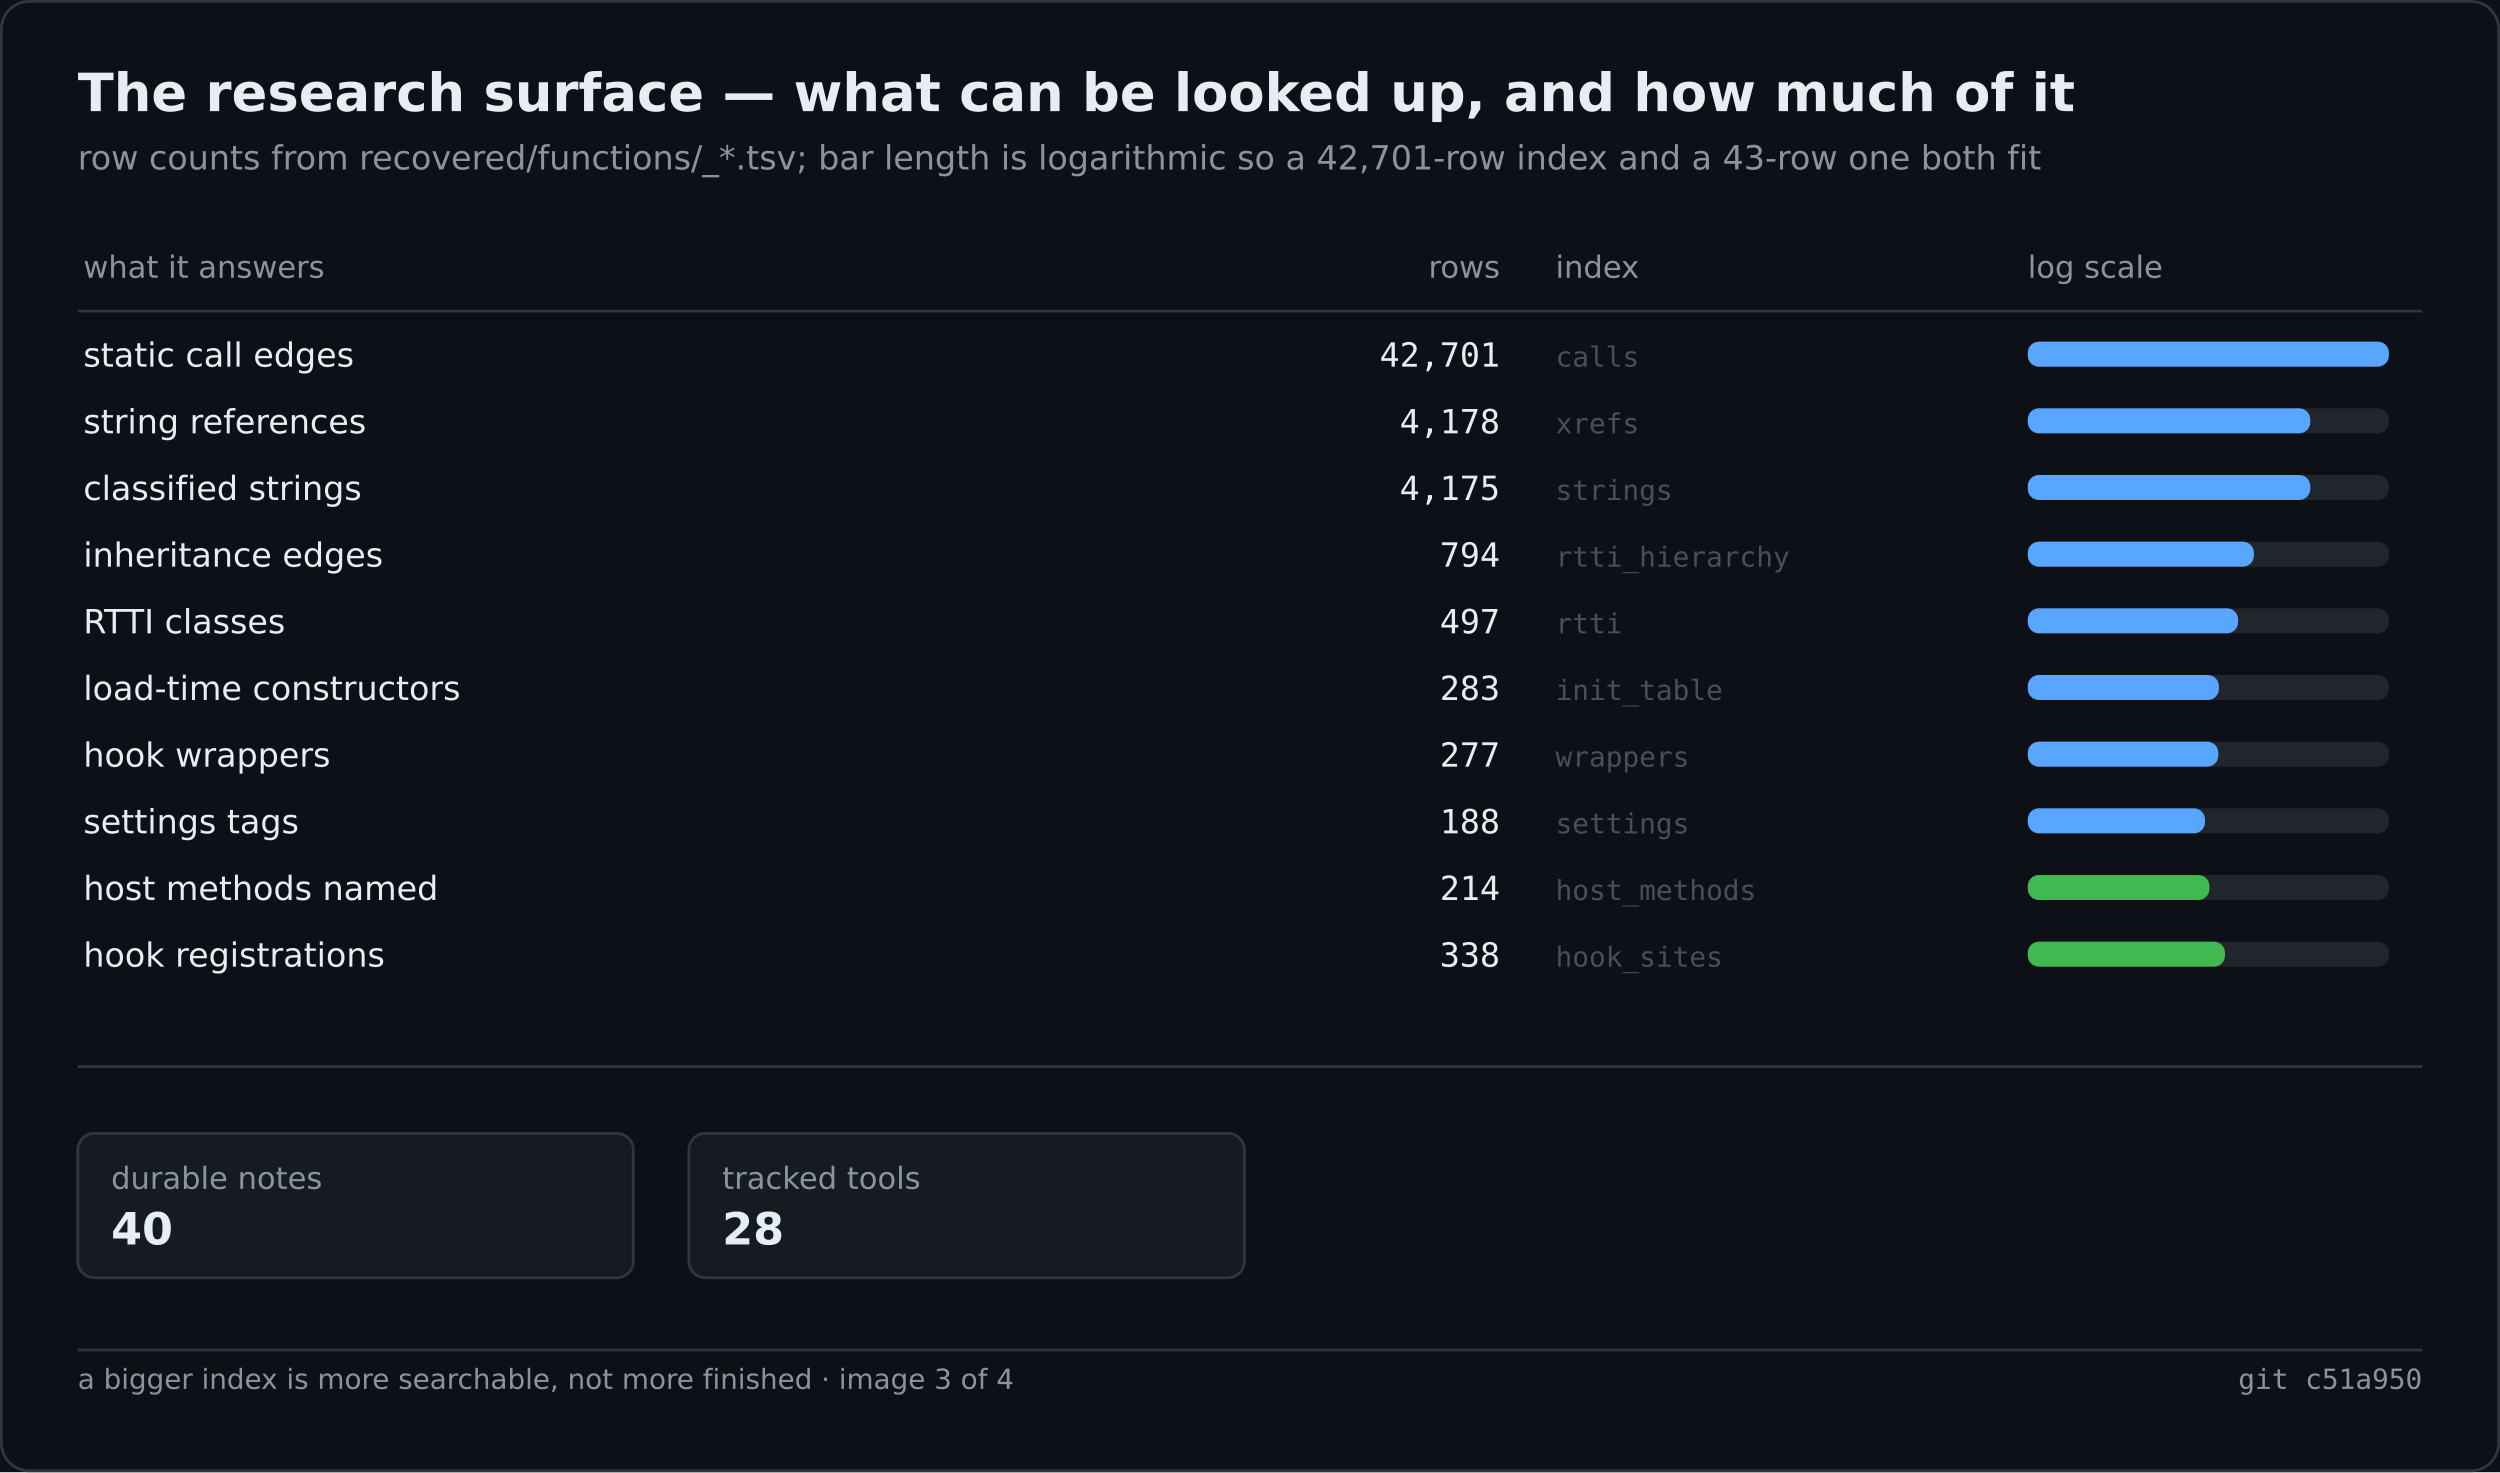
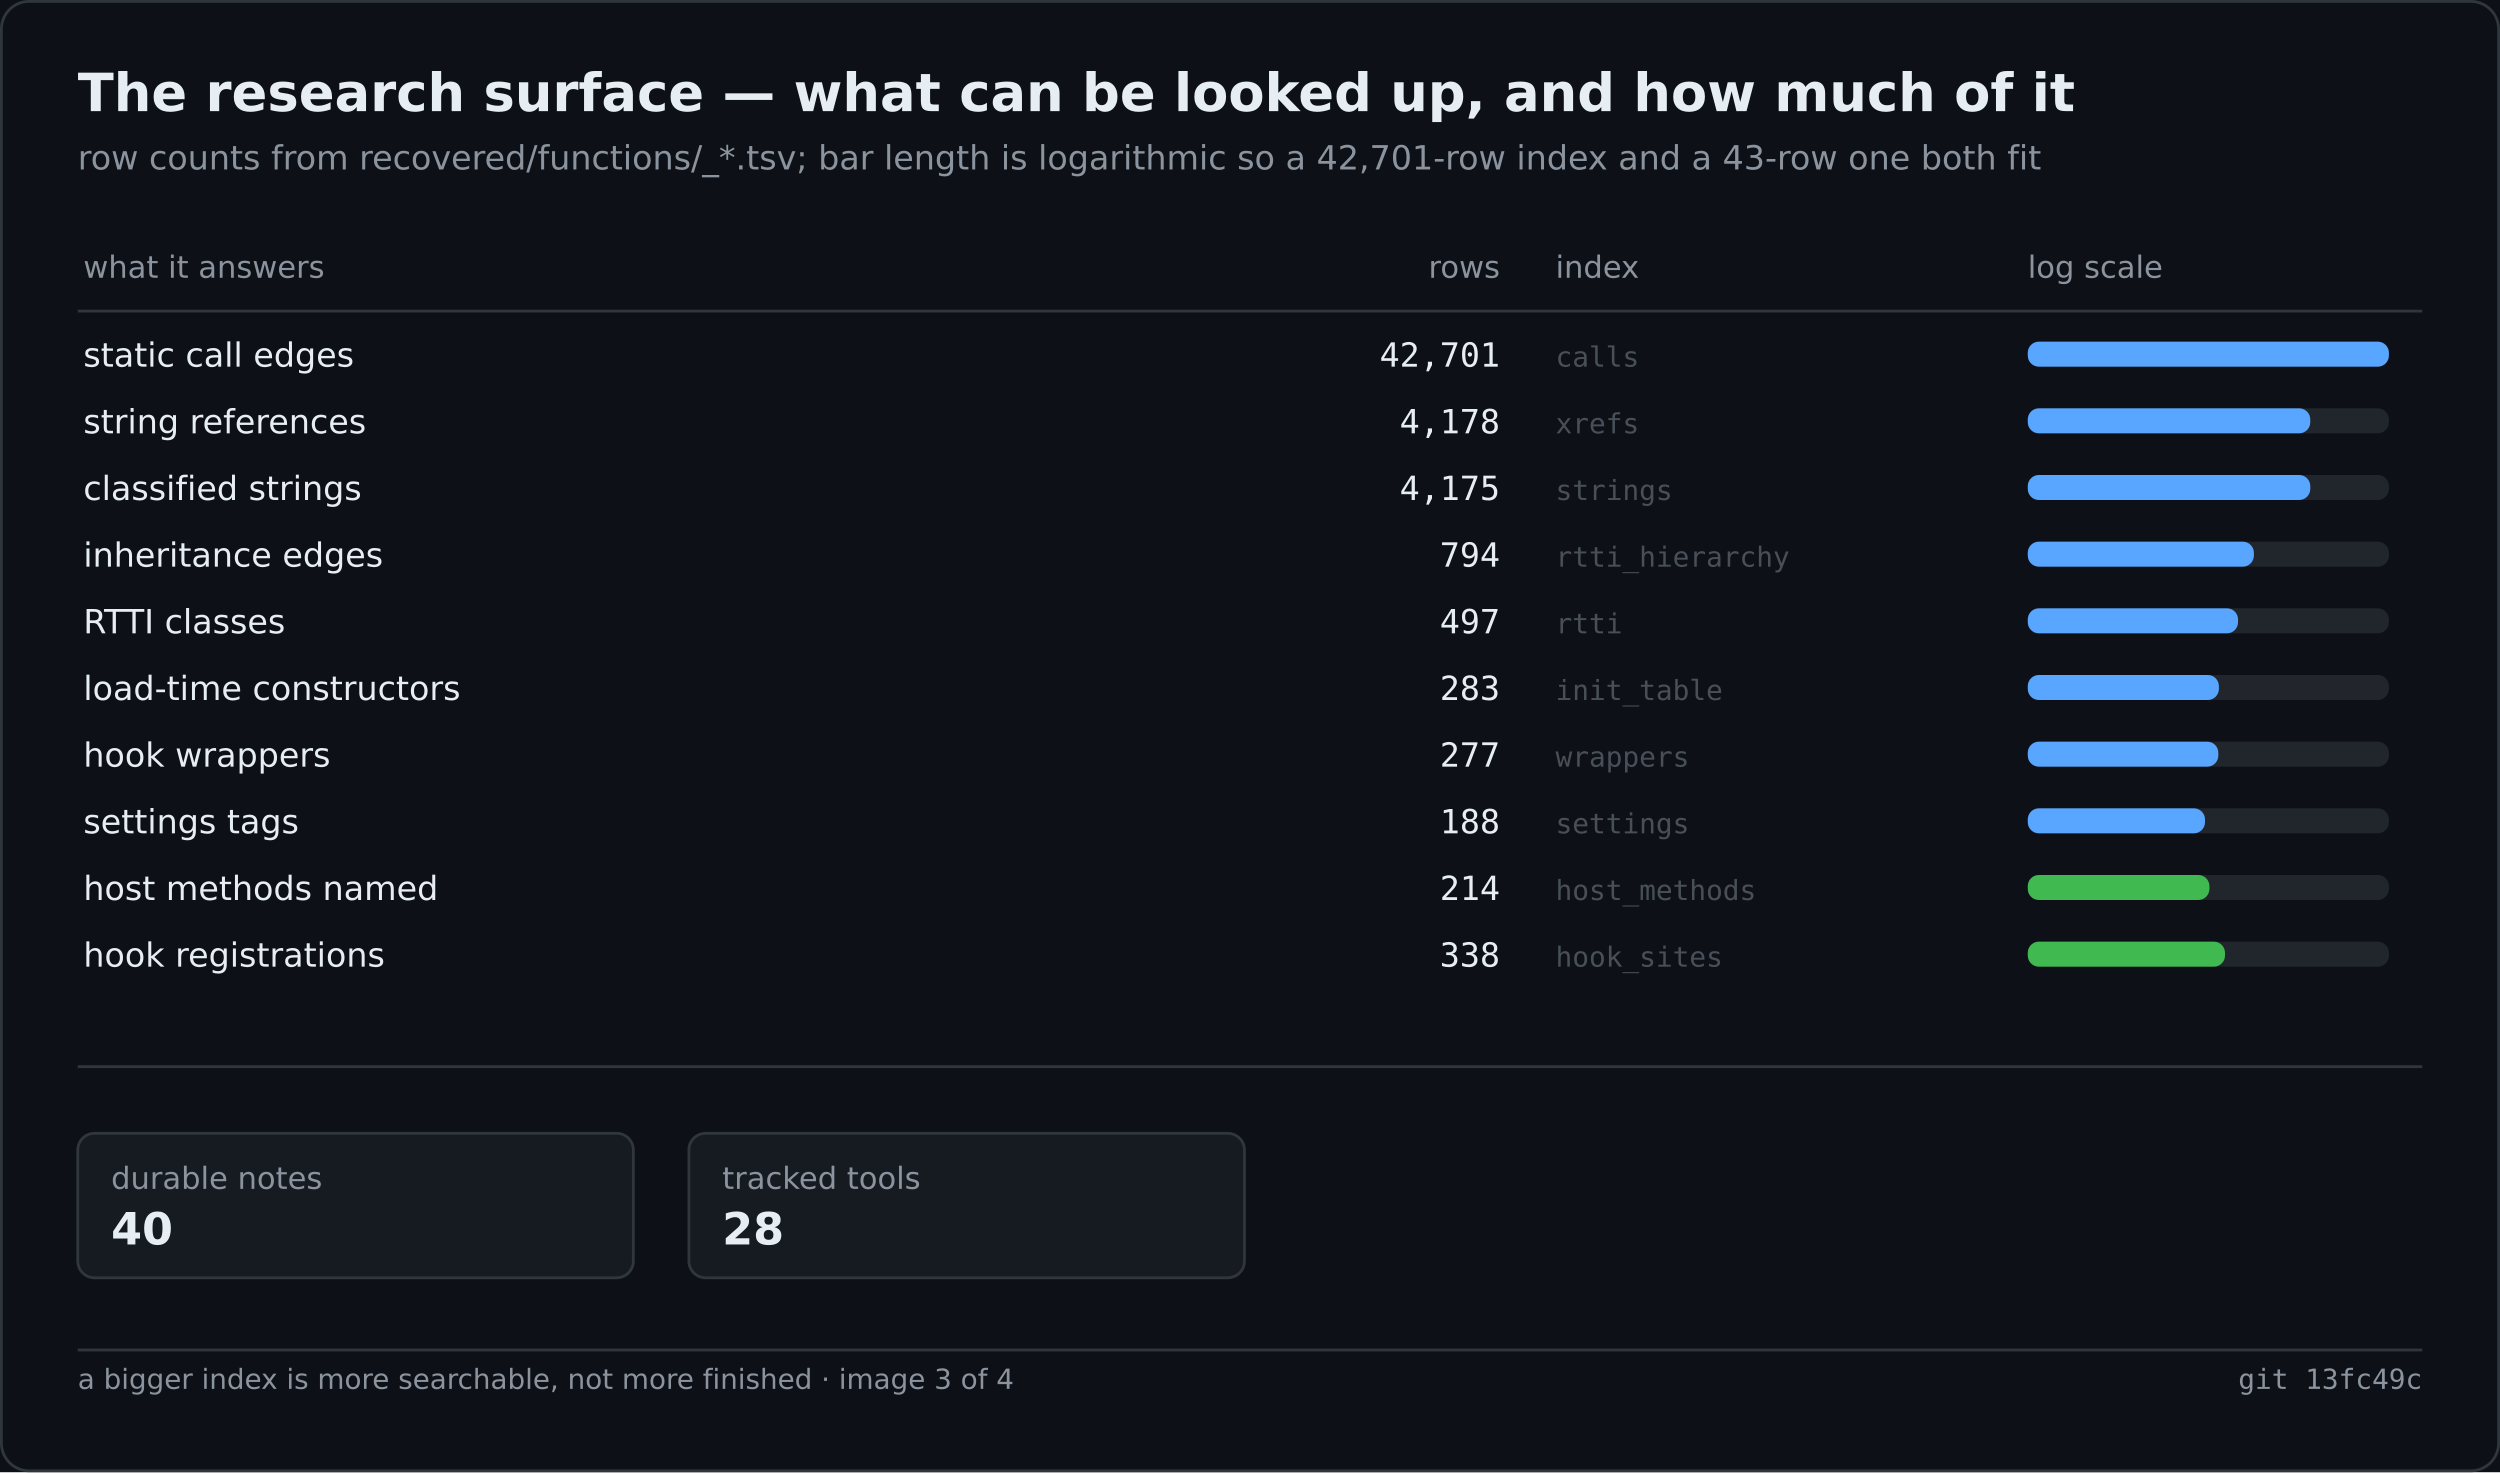
<svg xmlns="http://www.w3.org/2000/svg" width="900" height="530" viewBox="0 0 900 530" role="img" aria-label="The research surface — what can be looked up, and how much of it">
  <rect width="900" height="530" fill="#0d1117" />
  <rect x="0.5" y="0.5" width="899" height="529" fill="none" stroke="#30363d" rx="10" />
  <text x="28" y="40" font-family="Segoe UI,DejaVu Sans,Helvetica,sans-serif" font-size="19" font-weight="600" fill="#e6edf3">The research surface — what can be looked up, and how much of it</text>
  <text x="28" y="61" font-family="Segoe UI,DejaVu Sans,Helvetica,sans-serif" font-size="12" fill="#8b949e">row counts from recovered/functions/_*.tsv; bar length is logarithmic so a 42,701-row index and a 43-row one both fit</text>
  <text x="30.0" y="100.0" font-family="Segoe UI,DejaVu Sans,Helvetica,sans-serif" font-size="11" fill="#8b949e">what it answers</text>
  <text x="540.0" y="100.0" font-family="Segoe UI,DejaVu Sans,Helvetica,sans-serif" font-size="11" fill="#8b949e" text-anchor="end">rows</text>
  <text x="560.0" y="100.0" font-family="Segoe UI,DejaVu Sans,Helvetica,sans-serif" font-size="11" fill="#8b949e">index</text>
  <text x="730.0" y="100.0" font-family="Segoe UI,DejaVu Sans,Helvetica,sans-serif" font-size="11" fill="#8b949e">log scale</text>
  <line x1="28.0" y1="112.0" x2="872.0" y2="112.0" stroke="#30363d" stroke-width="1" />
  <text x="30.0" y="132.0" font-family="Segoe UI,DejaVu Sans,Helvetica,sans-serif" font-size="12" fill="#e6edf3">static call edges</text>
  <text x="540.0" y="132.0" font-family="Cascadia Mono,Consolas,DejaVu Sans Mono,monospace" font-size="12" fill="#e6edf3" text-anchor="end">42,701</text>
  <text x="560.0" y="132.0" font-family="Cascadia Mono,Consolas,DejaVu Sans Mono,monospace" font-size="10" fill="#484f58">calls</text>
  <rect x="730.0" y="123.0" width="130.0" height="9.0" fill="#21262d" rx="4" />
  <rect x="730.0" y="123.0" width="130.0" height="9.0" fill="#58a6ff" rx="4" />
  <text x="30.0" y="156.0" font-family="Segoe UI,DejaVu Sans,Helvetica,sans-serif" font-size="12" fill="#e6edf3">string references</text>
  <text x="540.0" y="156.0" font-family="Cascadia Mono,Consolas,DejaVu Sans Mono,monospace" font-size="12" fill="#e6edf3" text-anchor="end">4,178</text>
  <text x="560.0" y="156.0" font-family="Cascadia Mono,Consolas,DejaVu Sans Mono,monospace" font-size="10" fill="#484f58">xrefs</text>
  <rect x="730.0" y="147.0" width="130.0" height="9.0" fill="#21262d" rx="4" />
  <rect x="730.0" y="147.0" width="101.7" height="9.0" fill="#58a6ff" rx="4" />
  <text x="30.0" y="180.0" font-family="Segoe UI,DejaVu Sans,Helvetica,sans-serif" font-size="12" fill="#e6edf3">classified strings</text>
  <text x="540.0" y="180.0" font-family="Cascadia Mono,Consolas,DejaVu Sans Mono,monospace" font-size="12" fill="#e6edf3" text-anchor="end">4,175</text>
  <text x="560.0" y="180.0" font-family="Cascadia Mono,Consolas,DejaVu Sans Mono,monospace" font-size="10" fill="#484f58">strings</text>
  <rect x="730.0" y="171.0" width="130.0" height="9.0" fill="#21262d" rx="4" />
  <rect x="730.0" y="171.0" width="101.7" height="9.0" fill="#58a6ff" rx="4" />
  <text x="30.0" y="204.0" font-family="Segoe UI,DejaVu Sans,Helvetica,sans-serif" font-size="12" fill="#e6edf3">inheritance edges</text>
  <text x="540.0" y="204.0" font-family="Cascadia Mono,Consolas,DejaVu Sans Mono,monospace" font-size="12" fill="#e6edf3" text-anchor="end">794</text>
  <text x="560.0" y="204.0" font-family="Cascadia Mono,Consolas,DejaVu Sans Mono,monospace" font-size="10" fill="#484f58">rtti_hierarchy</text>
  <rect x="730.0" y="195.0" width="130.0" height="9.0" fill="#21262d" rx="4" />
  <rect x="730.0" y="195.0" width="81.4" height="9.0" fill="#58a6ff" rx="4" />
  <text x="30.0" y="228.0" font-family="Segoe UI,DejaVu Sans,Helvetica,sans-serif" font-size="12" fill="#e6edf3">RTTI classes</text>
  <text x="540.0" y="228.0" font-family="Cascadia Mono,Consolas,DejaVu Sans Mono,monospace" font-size="12" fill="#e6edf3" text-anchor="end">497</text>
  <text x="560.0" y="228.0" font-family="Cascadia Mono,Consolas,DejaVu Sans Mono,monospace" font-size="10" fill="#484f58">rtti</text>
  <rect x="730.0" y="219.0" width="130.0" height="9.0" fill="#21262d" rx="4" />
  <rect x="730.0" y="219.0" width="75.7" height="9.0" fill="#58a6ff" rx="4" />
  <text x="30.0" y="252.0" font-family="Segoe UI,DejaVu Sans,Helvetica,sans-serif" font-size="12" fill="#e6edf3">load-time constructors</text>
  <text x="540.0" y="252.0" font-family="Cascadia Mono,Consolas,DejaVu Sans Mono,monospace" font-size="12" fill="#e6edf3" text-anchor="end">283</text>
  <text x="560.0" y="252.0" font-family="Cascadia Mono,Consolas,DejaVu Sans Mono,monospace" font-size="10" fill="#484f58">init_table</text>
  <rect x="730.0" y="243.0" width="130.0" height="9.0" fill="#21262d" rx="4" />
  <rect x="730.0" y="243.0" width="68.8" height="9.0" fill="#58a6ff" rx="4" />
  <text x="30.0" y="276.0" font-family="Segoe UI,DejaVu Sans,Helvetica,sans-serif" font-size="12" fill="#e6edf3">hook wrappers</text>
  <text x="540.0" y="276.0" font-family="Cascadia Mono,Consolas,DejaVu Sans Mono,monospace" font-size="12" fill="#e6edf3" text-anchor="end">277</text>
  <text x="560.0" y="276.0" font-family="Cascadia Mono,Consolas,DejaVu Sans Mono,monospace" font-size="10" fill="#484f58">wrappers</text>
  <rect x="730.0" y="267.0" width="130.0" height="9.0" fill="#21262d" rx="4" />
  <rect x="730.0" y="267.0" width="68.6" height="9.0" fill="#58a6ff" rx="4" />
  <text x="30.0" y="300.0" font-family="Segoe UI,DejaVu Sans,Helvetica,sans-serif" font-size="12" fill="#e6edf3">settings tags</text>
  <text x="540.0" y="300.0" font-family="Cascadia Mono,Consolas,DejaVu Sans Mono,monospace" font-size="12" fill="#e6edf3" text-anchor="end">188</text>
  <text x="560.0" y="300.0" font-family="Cascadia Mono,Consolas,DejaVu Sans Mono,monospace" font-size="10" fill="#484f58">settings</text>
  <rect x="730.0" y="291.0" width="130.0" height="9.0" fill="#21262d" rx="4" />
  <rect x="730.0" y="291.0" width="63.8" height="9.0" fill="#58a6ff" rx="4" />
  <text x="30.0" y="324.0" font-family="Segoe UI,DejaVu Sans,Helvetica,sans-serif" font-size="12" fill="#e6edf3">host methods named</text>
  <text x="540.0" y="324.0" font-family="Cascadia Mono,Consolas,DejaVu Sans Mono,monospace" font-size="12" fill="#e6edf3" text-anchor="end">214</text>
  <text x="560.0" y="324.0" font-family="Cascadia Mono,Consolas,DejaVu Sans Mono,monospace" font-size="10" fill="#484f58">host_methods</text>
  <rect x="730.0" y="315.0" width="130.0" height="9.0" fill="#21262d" rx="4" />
  <rect x="730.0" y="315.0" width="65.4" height="9.0" fill="#3fb950" rx="4" />
  <text x="30.0" y="348.0" font-family="Segoe UI,DejaVu Sans,Helvetica,sans-serif" font-size="12" fill="#e6edf3">hook registrations</text>
  <text x="540.0" y="348.0" font-family="Cascadia Mono,Consolas,DejaVu Sans Mono,monospace" font-size="12" fill="#e6edf3" text-anchor="end">338</text>
  <text x="560.0" y="348.0" font-family="Cascadia Mono,Consolas,DejaVu Sans Mono,monospace" font-size="10" fill="#484f58">hook_sites</text>
  <rect x="730.0" y="339.0" width="130.0" height="9.0" fill="#21262d" rx="4" />
  <rect x="730.0" y="339.0" width="71.0" height="9.0" fill="#3fb950" rx="4" />
  <line x1="28.0" y1="384.0" x2="872.0" y2="384.0" stroke="#30363d" stroke-width="1" />
  <rect x="28.0" y="408.0" width="200.0" height="52.0" fill="#161b22" rx="6" stroke="#30363d" stroke-width="1" />
  <text x="40.0" y="428.0" font-family="Segoe UI,DejaVu Sans,Helvetica,sans-serif" font-size="11" fill="#8b949e">durable notes</text>
  <text x="40.0" y="448.0" font-family="Segoe UI,DejaVu Sans,Helvetica,sans-serif" font-size="16" fill="#e6edf3" font-weight="600">40</text>
  <rect x="248.0" y="408.0" width="200.0" height="52.0" fill="#161b22" rx="6" stroke="#30363d" stroke-width="1" />
  <text x="260.0" y="428.0" font-family="Segoe UI,DejaVu Sans,Helvetica,sans-serif" font-size="11" fill="#8b949e">tracked tools</text>
  <text x="260.0" y="448.0" font-family="Segoe UI,DejaVu Sans,Helvetica,sans-serif" font-size="16" fill="#e6edf3" font-weight="600">28</text>
  <line x1="28.0" y1="486.0" x2="872.0" y2="486.0" stroke="#30363d" stroke-width="1" />
  <text x="28.0" y="500.0" font-family="Segoe UI,DejaVu Sans,Helvetica,sans-serif" font-size="10" fill="#8b949e">a bigger index is more searchable, not more finished · image 3 of 4</text>
-   <text x="872.0" y="500.0" font-family="Cascadia Mono,Consolas,DejaVu Sans Mono,monospace" font-size="10" fill="#8b949e" text-anchor="end">git c51a950</text>
+   <text x="872.0" y="500.0" font-family="Cascadia Mono,Consolas,DejaVu Sans Mono,monospace" font-size="10" fill="#8b949e" text-anchor="end">git 13fc49c</text>
</svg>
